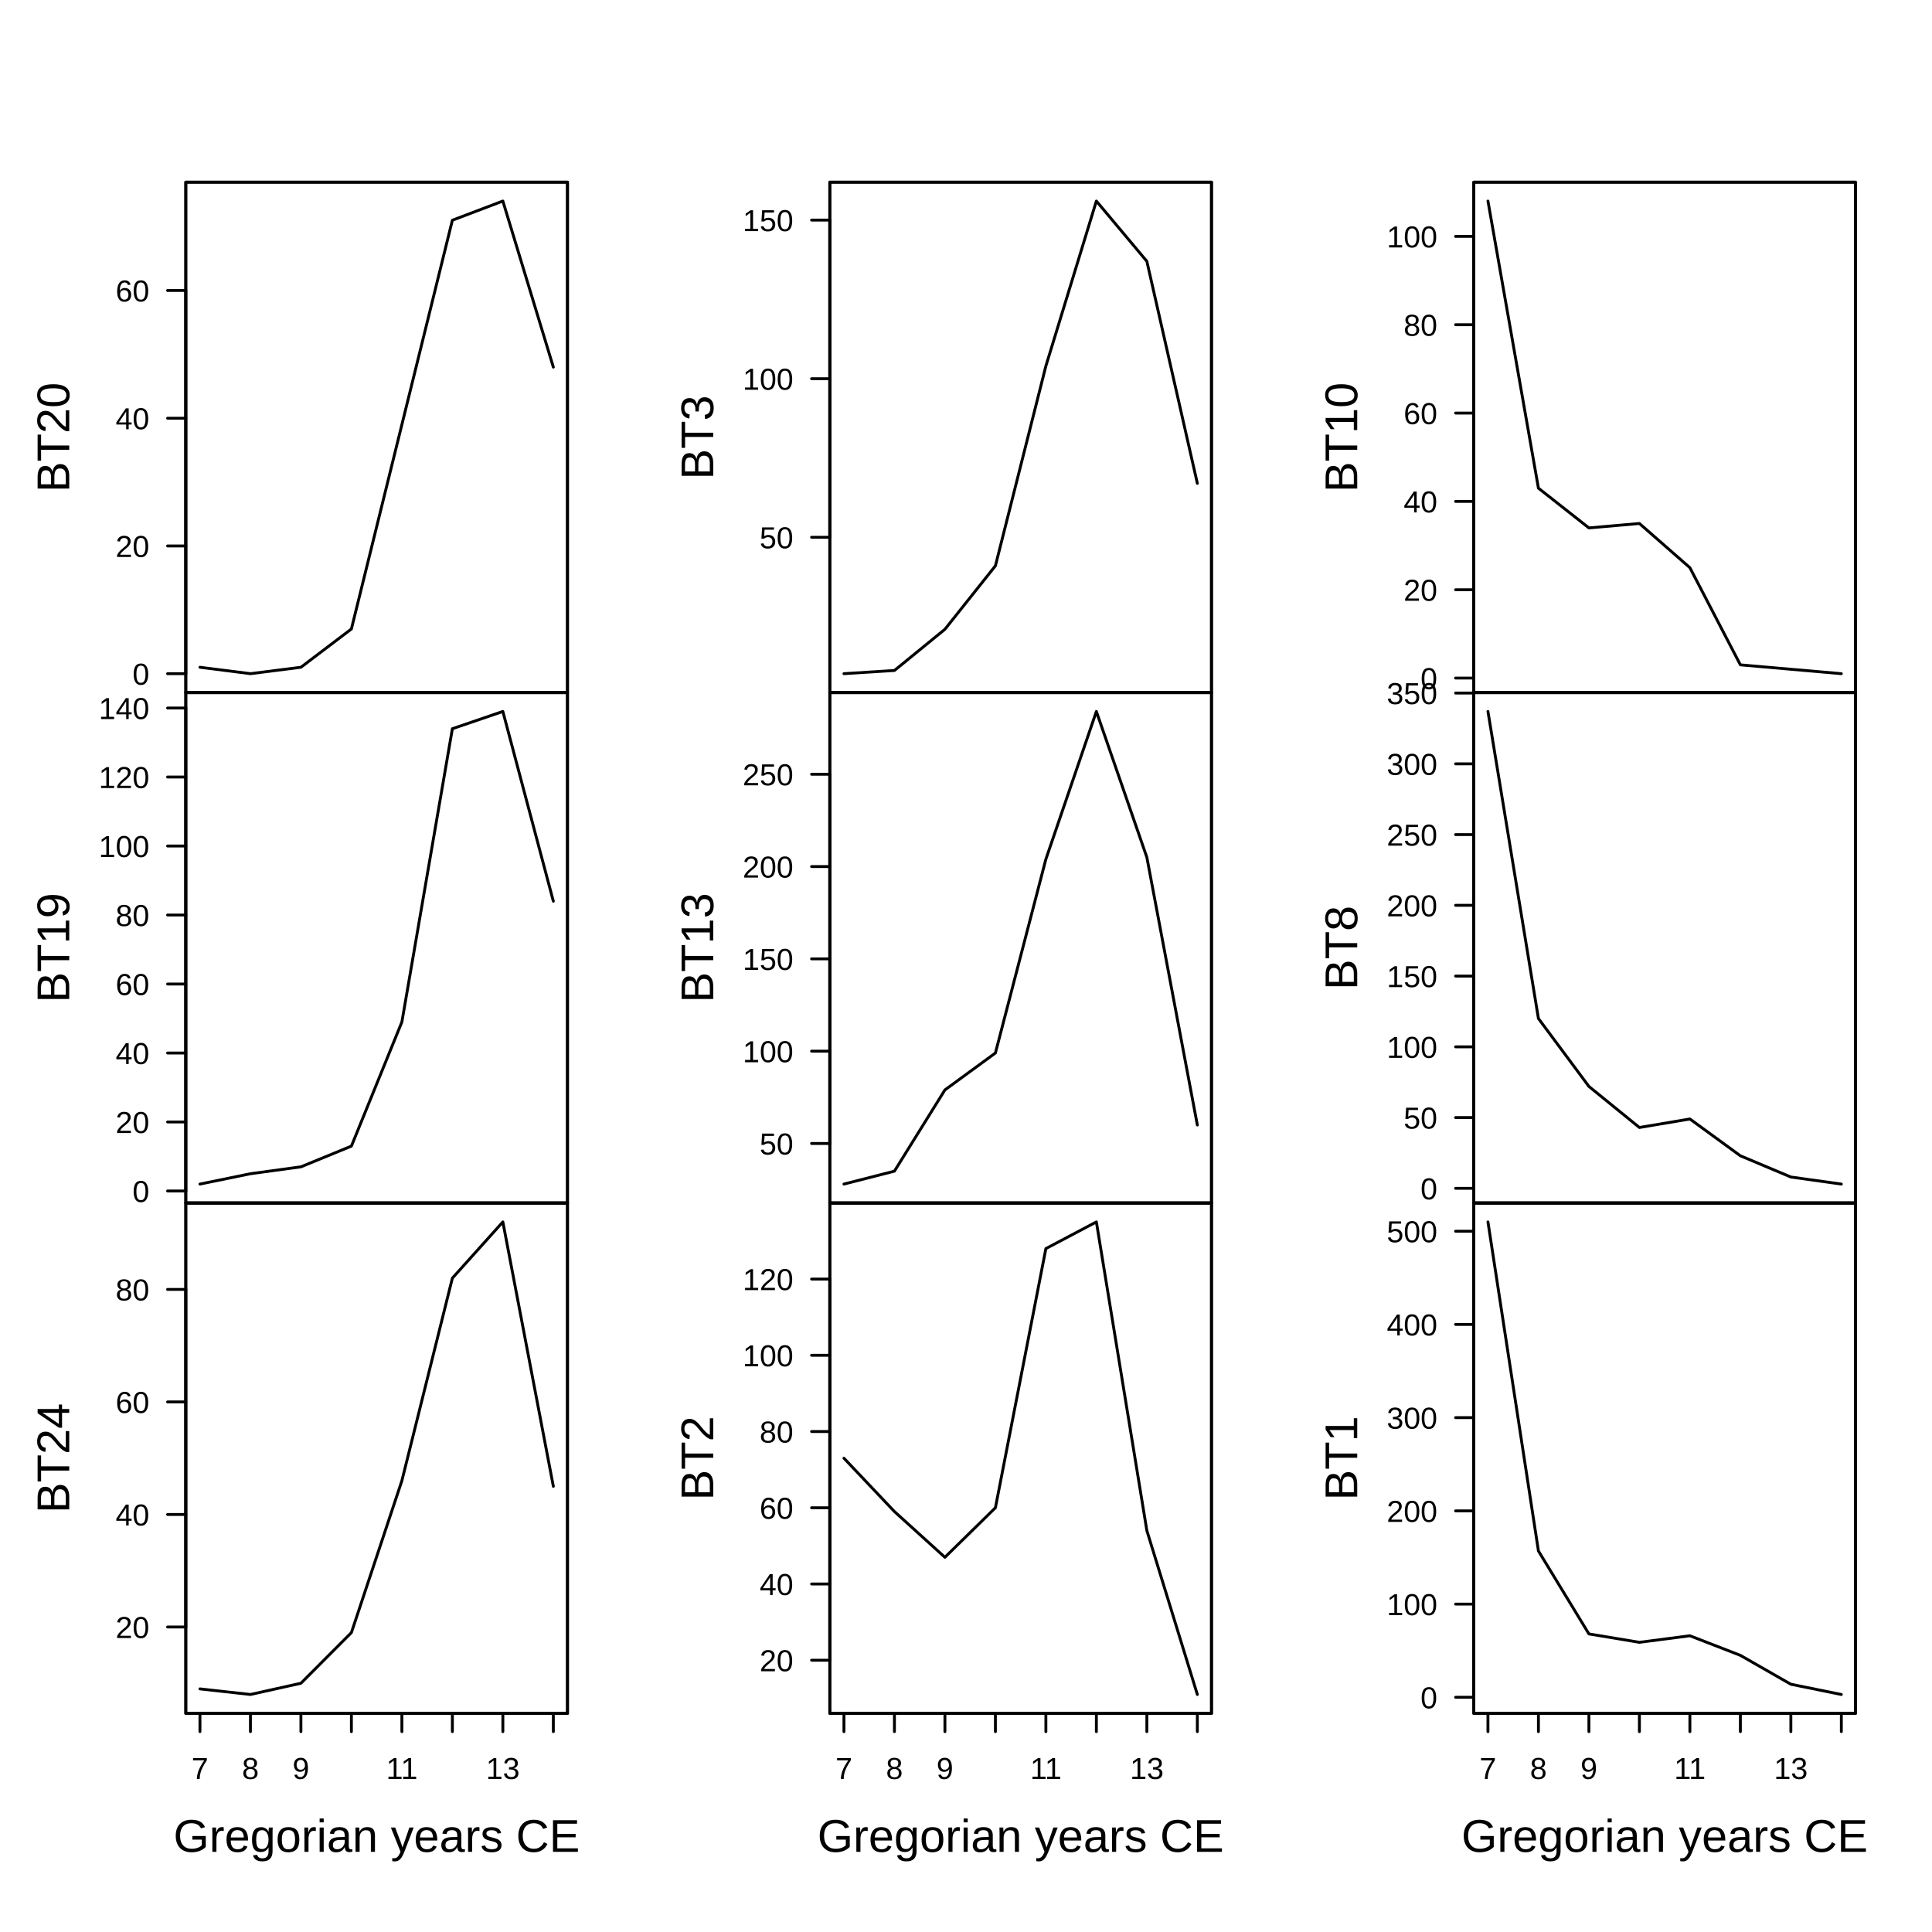
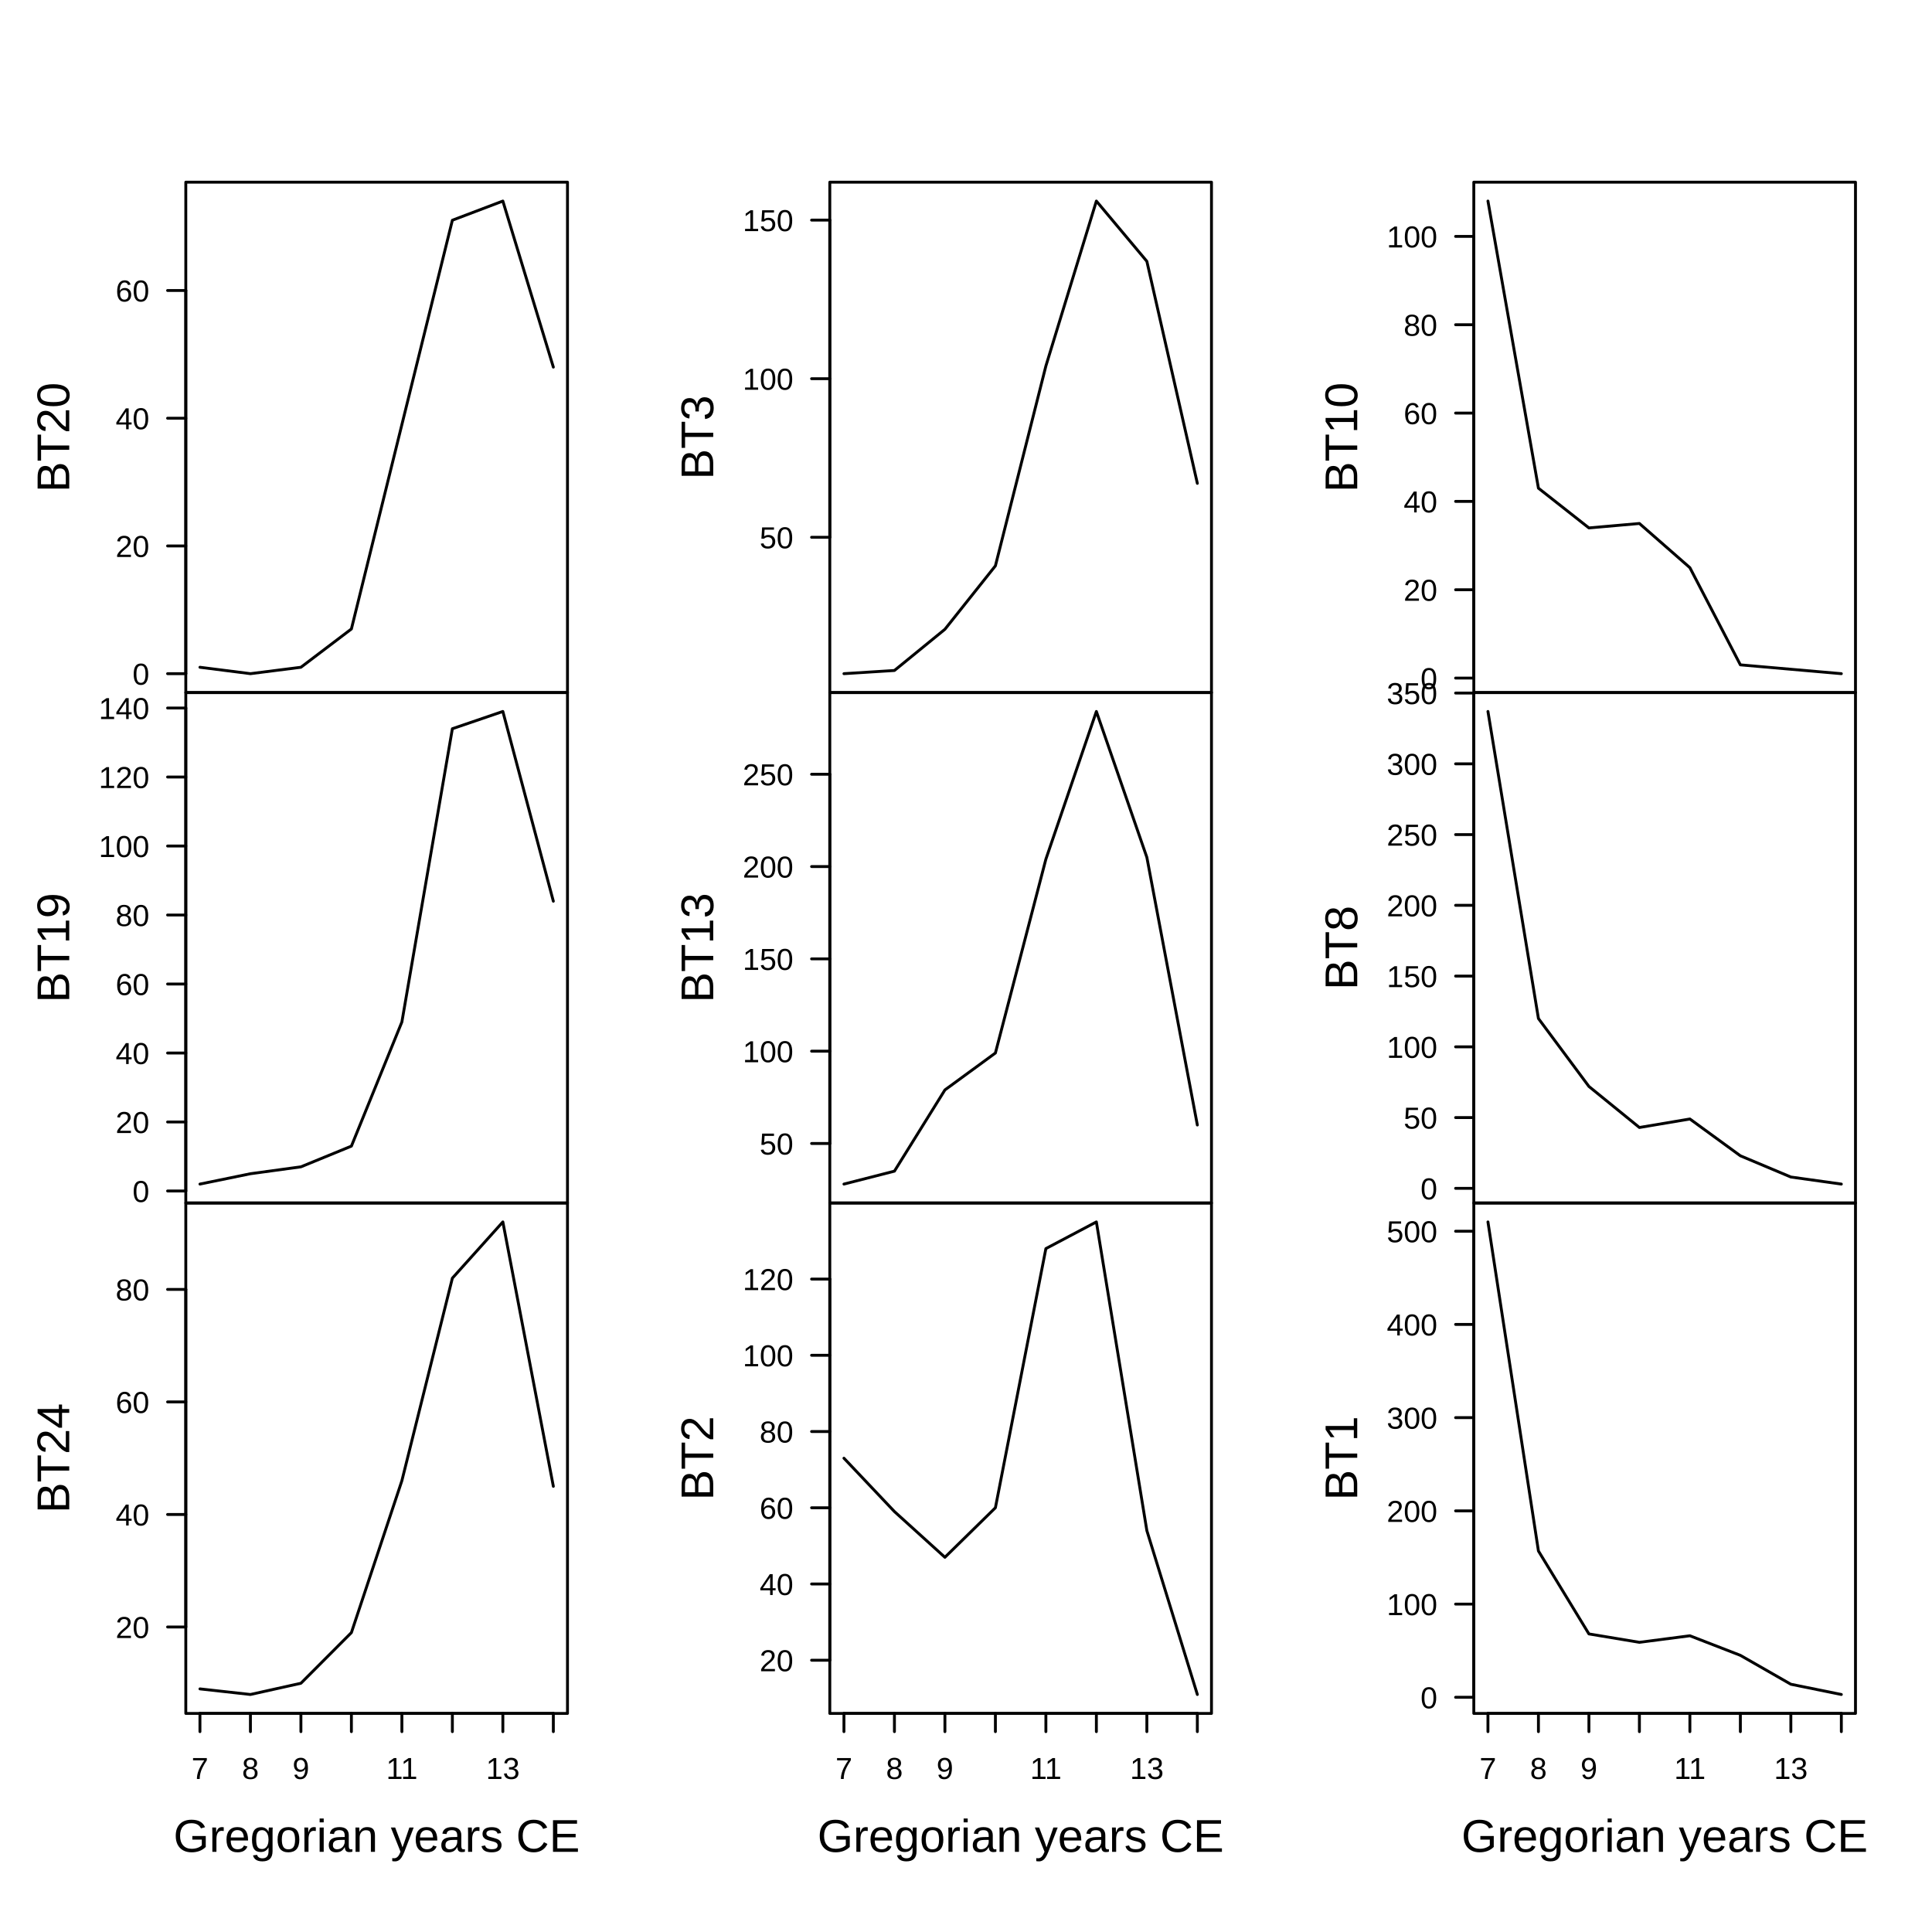
<svg xmlns="http://www.w3.org/2000/svg" class="svglite" width="504.00pt" height="504.00pt" viewBox="0 0 504.00 504.00">
  <defs>
    <style type="text/css">
    .svglite line, .svglite polyline, .svglite polygon, .svglite path, .svglite rect, .svglite circle {
      fill: none;
      stroke: #000000;
      stroke-linecap: round;
      stroke-linejoin: round;
      stroke-miterlimit: 10.00;
    }
    .svglite text {
      white-space: pre;
    }
  </style>
  </defs>
  <rect width="100%" height="100%" style="stroke: none; fill: #FFFFFF;" />
  <defs>
    <clipPath id="cpMC4wMHw1MDQuMDB8MC4wMHw1MDQuMDA=">
      <rect x="0.00" y="0.00" width="504.00" height="504.00" />
    </clipPath>
  </defs>
  <g clip-path="url(#cpMC4wMHw1MDQuMDB8MC4wMHw1MDQuMDA=)">
</g>
  <defs>
    <clipPath id="cpNDguNDd8MTQ4LjA0fDQ3LjUyfDE4MC42Nw==">
      <rect x="48.47" y="47.52" width="99.57" height="133.15" />
    </clipPath>
  </defs>
  <g clip-path="url(#cpNDguNDd8MTQ4LjA0fDQ3LjUyfDE4MC42Nw==)">
    <polyline points="52.16,174.07 65.33,175.74 78.50,174.07 91.67,164.08 104.84,110.76 118.01,57.45 131.18,52.45 144.35,95.77 " style="stroke-width: 0.75;" />
  </g>
  <g clip-path="url(#cpMC4wMHw1MDQuMDB8MC4wMHw1MDQuMDA=)">
    <polygon points="48.47,180.67 148.04,180.67 148.04,47.52 48.47,47.52 " style="stroke-width: 0.75;" />
    <line x1="48.47" y1="175.74" x2="48.47" y2="75.78" style="stroke-width: 0.75;" />
    <line x1="48.47" y1="175.74" x2="43.72" y2="175.74" style="stroke-width: 0.75;" />
    <line x1="48.47" y1="142.42" x2="43.72" y2="142.42" style="stroke-width: 0.75;" />
    <line x1="48.47" y1="109.10" x2="43.72" y2="109.10" style="stroke-width: 0.75;" />
    <line x1="48.47" y1="75.78" x2="43.72" y2="75.78" style="stroke-width: 0.75;" />
    <text x="38.97" y="178.62" text-anchor="end" style="font-size: 7.92px; font-family: &quot;Arial&quot;;" textLength="5.03px" lengthAdjust="spacingAndGlyphs">0</text>
    <text x="38.97" y="145.30" text-anchor="end" style="font-size: 7.92px; font-family: &quot;Arial&quot;;" textLength="10.07px" lengthAdjust="spacingAndGlyphs">20</text>
    <text x="38.97" y="111.98" text-anchor="end" style="font-size: 7.92px; font-family: &quot;Arial&quot;;" textLength="10.07px" lengthAdjust="spacingAndGlyphs">40</text>
    <text x="38.97" y="78.66" text-anchor="end" style="font-size: 7.92px; font-family: &quot;Arial&quot;;" textLength="10.07px" lengthAdjust="spacingAndGlyphs">60</text>
-     <polygon points="48.47,180.67 148.04,180.67 148.04,47.52 48.47,47.52 " style="stroke-width: 0.75;" />
    <text transform="translate(18.06,114.10) rotate(-90)" text-anchor="middle" style="font-size: 12.00px; font-family: &quot;Arial&quot;;" textLength="30.84px" lengthAdjust="spacingAndGlyphs">BT20</text>
  </g>
  <defs>
    <clipPath id="cpNDguNDd8MTQ4LjA0fDE4MC42N3wzMTMuODI=">
      <rect x="48.47" y="180.67" width="99.57" height="133.15" />
    </clipPath>
  </defs>
  <g clip-path="url(#cpNDguNDd8MTQ4LjA0fDE4MC42N3wzMTMuODI=)">
    <polyline points="52.16,308.89 65.33,306.19 78.50,304.39 91.67,298.99 104.84,266.60 118.01,190.10 131.18,185.60 144.35,235.10 " style="stroke-width: 0.75;" />
  </g>
  <g clip-path="url(#cpMC4wMHw1MDQuMDB8MC4wMHw1MDQuMDA=)">
    <polygon points="48.47,313.82 148.04,313.82 148.04,180.67 48.47,180.67 " style="stroke-width: 0.75;" />
    <line x1="48.47" y1="310.69" x2="48.47" y2="184.70" style="stroke-width: 0.75;" />
    <line x1="48.47" y1="310.69" x2="43.72" y2="310.69" style="stroke-width: 0.75;" />
    <line x1="48.47" y1="292.69" x2="43.72" y2="292.69" style="stroke-width: 0.75;" />
    <line x1="48.47" y1="274.70" x2="43.72" y2="274.70" style="stroke-width: 0.75;" />
    <line x1="48.47" y1="256.70" x2="43.72" y2="256.70" style="stroke-width: 0.75;" />
    <line x1="48.47" y1="238.70" x2="43.72" y2="238.70" style="stroke-width: 0.75;" />
    <line x1="48.47" y1="220.70" x2="43.72" y2="220.70" style="stroke-width: 0.75;" />
    <line x1="48.47" y1="202.70" x2="43.72" y2="202.70" style="stroke-width: 0.75;" />
    <line x1="48.47" y1="184.70" x2="43.72" y2="184.70" style="stroke-width: 0.75;" />
    <text x="38.97" y="313.57" text-anchor="end" style="font-size: 7.92px; font-family: &quot;Arial&quot;;" textLength="5.03px" lengthAdjust="spacingAndGlyphs">0</text>
    <text x="38.97" y="295.57" text-anchor="end" style="font-size: 7.92px; font-family: &quot;Arial&quot;;" textLength="10.07px" lengthAdjust="spacingAndGlyphs">20</text>
    <text x="38.97" y="277.58" text-anchor="end" style="font-size: 7.92px; font-family: &quot;Arial&quot;;" textLength="10.07px" lengthAdjust="spacingAndGlyphs">40</text>
    <text x="38.97" y="259.58" text-anchor="end" style="font-size: 7.92px; font-family: &quot;Arial&quot;;" textLength="10.07px" lengthAdjust="spacingAndGlyphs">60</text>
    <text x="38.97" y="241.58" text-anchor="end" style="font-size: 7.92px; font-family: &quot;Arial&quot;;" textLength="10.07px" lengthAdjust="spacingAndGlyphs">80</text>
    <text x="38.97" y="223.58" text-anchor="end" style="font-size: 7.92px; font-family: &quot;Arial&quot;;" textLength="15.10px" lengthAdjust="spacingAndGlyphs">100</text>
    <text x="38.97" y="205.58" text-anchor="end" style="font-size: 7.92px; font-family: &quot;Arial&quot;;" textLength="15.10px" lengthAdjust="spacingAndGlyphs">120</text>
    <text x="38.97" y="187.58" text-anchor="end" style="font-size: 7.92px; font-family: &quot;Arial&quot;;" textLength="15.10px" lengthAdjust="spacingAndGlyphs">140</text>
-     <polygon points="48.47,313.82 148.04,313.82 148.04,180.67 48.47,180.67 " style="stroke-width: 0.75;" />
    <text transform="translate(18.06,247.25) rotate(-90)" text-anchor="middle" style="font-size: 12.00px; font-family: &quot;Arial&quot;;" textLength="30.84px" lengthAdjust="spacingAndGlyphs">BT19</text>
  </g>
  <defs>
    <clipPath id="cpNDguNDd8MTQ4LjA0fDMxMy44Mnw0NDYuOTg=">
      <rect x="48.47" y="313.82" width="99.57" height="133.15" />
    </clipPath>
  </defs>
  <g clip-path="url(#cpNDguNDd8MTQ4LjA0fDMxMy44Mnw0NDYuOTg=)">
    <polyline points="52.16,440.58 65.33,442.04 78.50,439.11 91.67,425.90 104.84,386.27 118.01,333.43 131.18,318.76 144.35,387.74 " style="stroke-width: 0.75;" />
  </g>
  <g clip-path="url(#cpMC4wMHw1MDQuMDB8MC4wMHw1MDQuMDA=)">
    <polygon points="48.47,446.98 148.04,446.98 148.04,313.82 48.47,313.82 " style="stroke-width: 0.75;" />
    <line x1="52.16" y1="446.98" x2="144.35" y2="446.98" style="stroke-width: 0.75;" />
    <line x1="52.16" y1="446.98" x2="52.16" y2="451.73" style="stroke-width: 0.75;" />
    <line x1="65.33" y1="446.98" x2="65.33" y2="451.73" style="stroke-width: 0.75;" />
    <line x1="78.50" y1="446.98" x2="78.50" y2="451.73" style="stroke-width: 0.75;" />
    <line x1="91.67" y1="446.98" x2="91.67" y2="451.73" style="stroke-width: 0.75;" />
    <line x1="104.84" y1="446.98" x2="104.84" y2="451.73" style="stroke-width: 0.75;" />
    <line x1="118.01" y1="446.98" x2="118.01" y2="451.73" style="stroke-width: 0.75;" />
    <line x1="131.18" y1="446.98" x2="131.18" y2="451.73" style="stroke-width: 0.75;" />
    <line x1="144.35" y1="446.98" x2="144.35" y2="451.73" style="stroke-width: 0.75;" />
    <text x="52.16" y="464.08" text-anchor="middle" style="font-size: 7.92px; font-family: &quot;Arial&quot;;" textLength="5.03px" lengthAdjust="spacingAndGlyphs">7</text>
    <text x="65.33" y="464.08" text-anchor="middle" style="font-size: 7.92px; font-family: &quot;Arial&quot;;" textLength="5.03px" lengthAdjust="spacingAndGlyphs">8</text>
    <text x="78.50" y="464.08" text-anchor="middle" style="font-size: 7.92px; font-family: &quot;Arial&quot;;" textLength="5.03px" lengthAdjust="spacingAndGlyphs">9</text>
    <text x="104.84" y="464.08" text-anchor="middle" style="font-size: 7.92px; font-family: &quot;Arial&quot;;" textLength="10.07px" lengthAdjust="spacingAndGlyphs">11</text>
    <text x="131.18" y="464.08" text-anchor="middle" style="font-size: 7.92px; font-family: &quot;Arial&quot;;" textLength="10.07px" lengthAdjust="spacingAndGlyphs">13</text>
    <line x1="48.47" y1="424.43" x2="48.47" y2="336.37" style="stroke-width: 0.75;" />
    <line x1="48.47" y1="424.43" x2="43.72" y2="424.43" style="stroke-width: 0.75;" />
    <line x1="48.47" y1="395.08" x2="43.72" y2="395.08" style="stroke-width: 0.75;" />
    <line x1="48.47" y1="365.72" x2="43.72" y2="365.72" style="stroke-width: 0.75;" />
    <line x1="48.47" y1="336.37" x2="43.72" y2="336.37" style="stroke-width: 0.75;" />
    <text x="38.97" y="427.31" text-anchor="end" style="font-size: 7.92px; font-family: &quot;Arial&quot;;" textLength="10.07px" lengthAdjust="spacingAndGlyphs">20</text>
    <text x="38.97" y="397.96" text-anchor="end" style="font-size: 7.92px; font-family: &quot;Arial&quot;;" textLength="10.07px" lengthAdjust="spacingAndGlyphs">40</text>
    <text x="38.97" y="368.60" text-anchor="end" style="font-size: 7.92px; font-family: &quot;Arial&quot;;" textLength="10.07px" lengthAdjust="spacingAndGlyphs">60</text>
    <text x="38.97" y="339.25" text-anchor="end" style="font-size: 7.92px; font-family: &quot;Arial&quot;;" textLength="10.07px" lengthAdjust="spacingAndGlyphs">80</text>
-     <polygon points="48.47,446.98 148.04,446.98 148.04,313.82 48.47,313.82 " style="stroke-width: 0.75;" />
    <text x="98.26" y="483.09" text-anchor="middle" style="font-size: 12.00px; font-family: &quot;Arial&quot;;" textLength="116.19px" lengthAdjust="spacingAndGlyphs">Gregorian years CE</text>
    <text transform="translate(18.06,380.40) rotate(-90)" text-anchor="middle" style="font-size: 12.00px; font-family: &quot;Arial&quot;;" textLength="30.84px" lengthAdjust="spacingAndGlyphs">BT24</text>
  </g>
  <defs>
    <clipPath id="cpMjE2LjQ3fDMxNi4wNHw0Ny41MnwxODAuNjc=">
      <rect x="216.47" y="47.52" width="99.57" height="133.15" />
    </clipPath>
  </defs>
  <g clip-path="url(#cpMjE2LjQ3fDMxNi4wNHw0Ny41MnwxODAuNjc=)">
    <polyline points="220.16,175.74 233.33,174.91 246.50,164.16 259.67,147.61 272.84,95.48 286.01,52.45 299.18,68.17 312.35,126.09 " style="stroke-width: 0.75;" />
  </g>
  <g clip-path="url(#cpMC4wMHw1MDQuMDB8MC4wMHw1MDQuMDA=)">
    <polygon points="216.47,180.67 316.04,180.67 316.04,47.52 216.47,47.52 " style="stroke-width: 0.75;" />
    <line x1="216.47" y1="140.16" x2="216.47" y2="57.42" style="stroke-width: 0.75;" />
    <line x1="216.47" y1="140.16" x2="211.72" y2="140.16" style="stroke-width: 0.75;" />
    <line x1="216.47" y1="98.79" x2="211.72" y2="98.79" style="stroke-width: 0.75;" />
    <line x1="216.47" y1="57.42" x2="211.72" y2="57.42" style="stroke-width: 0.75;" />
    <text x="206.97" y="143.04" text-anchor="end" style="font-size: 7.92px; font-family: &quot;Arial&quot;;" textLength="10.07px" lengthAdjust="spacingAndGlyphs">50</text>
    <text x="206.97" y="101.67" text-anchor="end" style="font-size: 7.92px; font-family: &quot;Arial&quot;;" textLength="15.10px" lengthAdjust="spacingAndGlyphs">100</text>
    <text x="206.97" y="60.30" text-anchor="end" style="font-size: 7.92px; font-family: &quot;Arial&quot;;" textLength="15.10px" lengthAdjust="spacingAndGlyphs">150</text>
-     <polygon points="216.47,180.67 316.04,180.67 316.04,47.52 216.47,47.52 " style="stroke-width: 0.75;" />
    <text transform="translate(186.06,114.10) rotate(-90)" text-anchor="middle" style="font-size: 12.00px; font-family: &quot;Arial&quot;;" textLength="23.21px" lengthAdjust="spacingAndGlyphs">BT3</text>
  </g>
  <defs>
    <clipPath id="cpMjE2LjQ3fDMxNi4wNHwxODAuNjd8MzEzLjgy">
      <rect x="216.47" y="180.67" width="99.57" height="133.15" />
    </clipPath>
  </defs>
  <g clip-path="url(#cpMjE2LjQ3fDMxNi4wNHwxODAuNjd8MzEzLjgy)">
    <polyline points="220.16,308.89 233.33,305.52 246.50,284.33 259.67,274.70 272.84,224.13 286.01,185.60 299.18,223.65 312.35,293.48 " style="stroke-width: 0.75;" />
  </g>
  <g clip-path="url(#cpMC4wMHw1MDQuMDB8MC4wMHw1MDQuMDA=)">
    <polygon points="216.47,313.82 316.04,313.82 316.04,180.67 216.47,180.67 " style="stroke-width: 0.75;" />
    <line x1="216.47" y1="298.30" x2="216.47" y2="201.98" style="stroke-width: 0.75;" />
    <line x1="216.47" y1="298.30" x2="211.72" y2="298.30" style="stroke-width: 0.75;" />
    <line x1="216.47" y1="274.22" x2="211.72" y2="274.22" style="stroke-width: 0.75;" />
    <line x1="216.47" y1="250.14" x2="211.72" y2="250.14" style="stroke-width: 0.75;" />
    <line x1="216.47" y1="226.06" x2="211.72" y2="226.06" style="stroke-width: 0.75;" />
    <line x1="216.47" y1="201.98" x2="211.72" y2="201.98" style="stroke-width: 0.75;" />
    <text x="206.97" y="301.18" text-anchor="end" style="font-size: 7.92px; font-family: &quot;Arial&quot;;" textLength="10.07px" lengthAdjust="spacingAndGlyphs">50</text>
    <text x="206.97" y="277.10" text-anchor="end" style="font-size: 7.92px; font-family: &quot;Arial&quot;;" textLength="15.10px" lengthAdjust="spacingAndGlyphs">100</text>
    <text x="206.97" y="253.02" text-anchor="end" style="font-size: 7.92px; font-family: &quot;Arial&quot;;" textLength="15.10px" lengthAdjust="spacingAndGlyphs">150</text>
    <text x="206.97" y="228.94" text-anchor="end" style="font-size: 7.92px; font-family: &quot;Arial&quot;;" textLength="15.10px" lengthAdjust="spacingAndGlyphs">200</text>
    <text x="206.97" y="204.86" text-anchor="end" style="font-size: 7.92px; font-family: &quot;Arial&quot;;" textLength="15.10px" lengthAdjust="spacingAndGlyphs">250</text>
-     <polygon points="216.47,313.82 316.04,313.82 316.04,180.67 216.47,180.67 " style="stroke-width: 0.75;" />
    <text transform="translate(186.06,247.25) rotate(-90)" text-anchor="middle" style="font-size: 12.00px; font-family: &quot;Arial&quot;;" textLength="30.84px" lengthAdjust="spacingAndGlyphs">BT13</text>
  </g>
  <defs>
    <clipPath id="cpMjE2LjQ3fDMxNi4wNHwzMTMuODJ8NDQ2Ljk4">
      <rect x="216.47" y="313.82" width="99.57" height="133.15" />
    </clipPath>
  </defs>
  <g clip-path="url(#cpMjE2LjQ3fDMxNi4wNHwzMTMuODJ8NDQ2Ljk4)">
    <polyline points="220.16,380.40 233.33,394.32 246.50,406.25 259.67,393.33 272.84,325.72 286.01,318.76 299.18,399.29 312.35,442.04 " style="stroke-width: 0.75;" />
  </g>
  <g clip-path="url(#cpMC4wMHw1MDQuMDB8MC4wMHw1MDQuMDA=)">
    <polygon points="216.47,446.98 316.04,446.98 316.04,313.82 216.47,313.82 " style="stroke-width: 0.75;" />
    <line x1="220.16" y1="446.98" x2="312.35" y2="446.98" style="stroke-width: 0.75;" />
    <line x1="220.16" y1="446.98" x2="220.16" y2="451.73" style="stroke-width: 0.75;" />
    <line x1="233.33" y1="446.98" x2="233.33" y2="451.73" style="stroke-width: 0.75;" />
    <line x1="246.50" y1="446.98" x2="246.50" y2="451.73" style="stroke-width: 0.75;" />
    <line x1="259.67" y1="446.98" x2="259.67" y2="451.73" style="stroke-width: 0.75;" />
    <line x1="272.84" y1="446.98" x2="272.84" y2="451.73" style="stroke-width: 0.75;" />
    <line x1="286.01" y1="446.98" x2="286.01" y2="451.73" style="stroke-width: 0.75;" />
    <line x1="299.18" y1="446.98" x2="299.18" y2="451.73" style="stroke-width: 0.75;" />
    <line x1="312.35" y1="446.98" x2="312.35" y2="451.73" style="stroke-width: 0.75;" />
    <text x="220.16" y="464.08" text-anchor="middle" style="font-size: 7.92px; font-family: &quot;Arial&quot;;" textLength="5.03px" lengthAdjust="spacingAndGlyphs">7</text>
    <text x="233.33" y="464.08" text-anchor="middle" style="font-size: 7.92px; font-family: &quot;Arial&quot;;" textLength="5.03px" lengthAdjust="spacingAndGlyphs">8</text>
    <text x="246.50" y="464.08" text-anchor="middle" style="font-size: 7.92px; font-family: &quot;Arial&quot;;" textLength="5.03px" lengthAdjust="spacingAndGlyphs">9</text>
    <text x="272.84" y="464.08" text-anchor="middle" style="font-size: 7.92px; font-family: &quot;Arial&quot;;" textLength="10.07px" lengthAdjust="spacingAndGlyphs">11</text>
    <text x="299.18" y="464.08" text-anchor="middle" style="font-size: 7.92px; font-family: &quot;Arial&quot;;" textLength="10.07px" lengthAdjust="spacingAndGlyphs">13</text>
    <line x1="216.47" y1="433.10" x2="216.47" y2="333.67" style="stroke-width: 0.75;" />
    <line x1="216.47" y1="433.10" x2="211.72" y2="433.10" style="stroke-width: 0.75;" />
    <line x1="216.47" y1="413.21" x2="211.72" y2="413.21" style="stroke-width: 0.75;" />
    <line x1="216.47" y1="393.33" x2="211.72" y2="393.33" style="stroke-width: 0.75;" />
    <line x1="216.47" y1="373.44" x2="211.72" y2="373.44" style="stroke-width: 0.75;" />
    <line x1="216.47" y1="353.55" x2="211.72" y2="353.55" style="stroke-width: 0.75;" />
    <line x1="216.47" y1="333.67" x2="211.72" y2="333.67" style="stroke-width: 0.75;" />
    <text x="206.97" y="435.98" text-anchor="end" style="font-size: 7.92px; font-family: &quot;Arial&quot;;" textLength="10.07px" lengthAdjust="spacingAndGlyphs">20</text>
    <text x="206.97" y="416.09" text-anchor="end" style="font-size: 7.92px; font-family: &quot;Arial&quot;;" textLength="10.07px" lengthAdjust="spacingAndGlyphs">40</text>
    <text x="206.97" y="396.21" text-anchor="end" style="font-size: 7.92px; font-family: &quot;Arial&quot;;" textLength="10.07px" lengthAdjust="spacingAndGlyphs">60</text>
    <text x="206.97" y="376.32" text-anchor="end" style="font-size: 7.92px; font-family: &quot;Arial&quot;;" textLength="10.07px" lengthAdjust="spacingAndGlyphs">80</text>
    <text x="206.97" y="356.43" text-anchor="end" style="font-size: 7.92px; font-family: &quot;Arial&quot;;" textLength="15.10px" lengthAdjust="spacingAndGlyphs">100</text>
    <text x="206.97" y="336.55" text-anchor="end" style="font-size: 7.92px; font-family: &quot;Arial&quot;;" textLength="15.10px" lengthAdjust="spacingAndGlyphs">120</text>
-     <polygon points="216.47,446.98 316.04,446.98 316.04,313.82 216.47,313.82 " style="stroke-width: 0.75;" />
    <text x="266.26" y="483.09" text-anchor="middle" style="font-size: 12.00px; font-family: &quot;Arial&quot;;" textLength="116.19px" lengthAdjust="spacingAndGlyphs">Gregorian years CE</text>
    <text transform="translate(186.06,380.40) rotate(-90)" text-anchor="middle" style="font-size: 12.00px; font-family: &quot;Arial&quot;;" textLength="23.21px" lengthAdjust="spacingAndGlyphs">BT2</text>
  </g>
  <defs>
    <clipPath id="cpMzg0LjQ3fDQ4NC4wNHw0Ny41MnwxODAuNjc=">
      <rect x="384.47" y="47.52" width="99.57" height="133.15" />
    </clipPath>
  </defs>
  <g clip-path="url(#cpMzg0LjQ3fDQ4NC4wNHw0Ny41MnwxODAuNjc=)">
    <polyline points="388.16,52.45 401.33,127.35 414.50,137.72 427.67,136.56 440.84,148.09 454.01,173.44 467.18,174.59 480.35,175.74 " style="stroke-width: 0.75;" />
  </g>
  <g clip-path="url(#cpMC4wMHw1MDQuMDB8MC4wMHw1MDQuMDA=)">
    <polygon points="384.47,180.67 484.04,180.67 484.04,47.52 384.47,47.52 " style="stroke-width: 0.75;" />
    <line x1="384.47" y1="176.89" x2="384.47" y2="61.67" style="stroke-width: 0.75;" />
    <line x1="384.47" y1="176.89" x2="379.72" y2="176.89" style="stroke-width: 0.75;" />
    <line x1="384.47" y1="153.85" x2="379.72" y2="153.85" style="stroke-width: 0.75;" />
    <line x1="384.47" y1="130.80" x2="379.72" y2="130.80" style="stroke-width: 0.75;" />
    <line x1="384.47" y1="107.76" x2="379.72" y2="107.76" style="stroke-width: 0.75;" />
    <line x1="384.47" y1="84.71" x2="379.72" y2="84.71" style="stroke-width: 0.75;" />
    <line x1="384.47" y1="61.67" x2="379.72" y2="61.67" style="stroke-width: 0.75;" />
    <text x="374.97" y="179.77" text-anchor="end" style="font-size: 7.92px; font-family: &quot;Arial&quot;;" textLength="5.03px" lengthAdjust="spacingAndGlyphs">0</text>
    <text x="374.97" y="156.73" text-anchor="end" style="font-size: 7.92px; font-family: &quot;Arial&quot;;" textLength="10.07px" lengthAdjust="spacingAndGlyphs">20</text>
    <text x="374.97" y="133.68" text-anchor="end" style="font-size: 7.92px; font-family: &quot;Arial&quot;;" textLength="10.07px" lengthAdjust="spacingAndGlyphs">40</text>
    <text x="374.97" y="110.64" text-anchor="end" style="font-size: 7.92px; font-family: &quot;Arial&quot;;" textLength="10.07px" lengthAdjust="spacingAndGlyphs">60</text>
    <text x="374.97" y="87.59" text-anchor="end" style="font-size: 7.92px; font-family: &quot;Arial&quot;;" textLength="10.07px" lengthAdjust="spacingAndGlyphs">80</text>
    <text x="374.97" y="64.55" text-anchor="end" style="font-size: 7.92px; font-family: &quot;Arial&quot;;" textLength="15.10px" lengthAdjust="spacingAndGlyphs">100</text>
-     <polygon points="384.47,180.67 484.04,180.67 484.04,47.52 384.47,47.52 " style="stroke-width: 0.75;" />
    <text transform="translate(354.06,114.10) rotate(-90)" text-anchor="middle" style="font-size: 12.00px; font-family: &quot;Arial&quot;;" textLength="30.84px" lengthAdjust="spacingAndGlyphs">BT10</text>
  </g>
  <defs>
    <clipPath id="cpMzg0LjQ3fDQ4NC4wNHwxODAuNjd8MzEzLjgy">
      <rect x="384.47" y="180.67" width="99.57" height="133.15" />
    </clipPath>
  </defs>
  <g clip-path="url(#cpMzg0LjQ3fDQ4NC4wNHwxODAuNjd8MzEzLjgy)">
    <polyline points="388.16,185.60 401.33,265.70 414.50,283.42 427.67,294.13 440.84,291.91 454.01,301.51 467.18,307.05 480.35,308.89 " style="stroke-width: 0.75;" />
  </g>
  <g clip-path="url(#cpMC4wMHw1MDQuMDB8MC4wMHw1MDQuMDA=)">
    <polygon points="384.47,313.82 484.04,313.82 484.04,180.67 384.47,180.67 " style="stroke-width: 0.75;" />
    <line x1="384.47" y1="310.00" x2="384.47" y2="180.80" style="stroke-width: 0.75;" />
    <line x1="384.47" y1="310.00" x2="379.72" y2="310.00" style="stroke-width: 0.75;" />
    <line x1="384.47" y1="291.54" x2="379.72" y2="291.54" style="stroke-width: 0.75;" />
    <line x1="384.47" y1="273.09" x2="379.72" y2="273.09" style="stroke-width: 0.75;" />
    <line x1="384.47" y1="254.63" x2="379.72" y2="254.63" style="stroke-width: 0.75;" />
    <line x1="384.47" y1="236.17" x2="379.72" y2="236.17" style="stroke-width: 0.75;" />
    <line x1="384.47" y1="217.72" x2="379.72" y2="217.72" style="stroke-width: 0.75;" />
    <line x1="384.47" y1="199.26" x2="379.72" y2="199.26" style="stroke-width: 0.75;" />
    <line x1="384.47" y1="180.80" x2="379.72" y2="180.80" style="stroke-width: 0.75;" />
    <text x="374.97" y="312.88" text-anchor="end" style="font-size: 7.92px; font-family: &quot;Arial&quot;;" textLength="5.03px" lengthAdjust="spacingAndGlyphs">0</text>
    <text x="374.97" y="294.42" text-anchor="end" style="font-size: 7.92px; font-family: &quot;Arial&quot;;" textLength="10.07px" lengthAdjust="spacingAndGlyphs">50</text>
    <text x="374.97" y="275.97" text-anchor="end" style="font-size: 7.92px; font-family: &quot;Arial&quot;;" textLength="15.10px" lengthAdjust="spacingAndGlyphs">100</text>
    <text x="374.97" y="257.51" text-anchor="end" style="font-size: 7.92px; font-family: &quot;Arial&quot;;" textLength="15.10px" lengthAdjust="spacingAndGlyphs">150</text>
    <text x="374.97" y="239.05" text-anchor="end" style="font-size: 7.92px; font-family: &quot;Arial&quot;;" textLength="15.10px" lengthAdjust="spacingAndGlyphs">200</text>
    <text x="374.97" y="220.60" text-anchor="end" style="font-size: 7.92px; font-family: &quot;Arial&quot;;" textLength="15.10px" lengthAdjust="spacingAndGlyphs">250</text>
    <text x="374.97" y="202.14" text-anchor="end" style="font-size: 7.92px; font-family: &quot;Arial&quot;;" textLength="15.10px" lengthAdjust="spacingAndGlyphs">300</text>
    <text x="374.97" y="183.68" text-anchor="end" style="font-size: 7.92px; font-family: &quot;Arial&quot;;" textLength="15.10px" lengthAdjust="spacingAndGlyphs">350</text>
-     <polygon points="384.47,313.82 484.04,313.82 484.04,180.67 384.47,180.67 " style="stroke-width: 0.75;" />
    <text transform="translate(354.06,247.25) rotate(-90)" text-anchor="middle" style="font-size: 12.00px; font-family: &quot;Arial&quot;;" textLength="23.21px" lengthAdjust="spacingAndGlyphs">BT8</text>
  </g>
  <defs>
    <clipPath id="cpMzg0LjQ3fDQ4NC4wNHwzMTMuODJ8NDQ2Ljk4">
      <rect x="384.47" y="313.82" width="99.57" height="133.15" />
    </clipPath>
  </defs>
  <g clip-path="url(#cpMzg0LjQ3fDQ4NC4wNHwzMTMuODJ8NDQ2Ljk4)">
    <polyline points="388.16,318.76 401.33,404.60 414.50,426.24 427.67,428.43 440.84,426.72 454.01,431.83 467.18,439.37 480.35,442.04 " style="stroke-width: 0.75;" />
  </g>
  <g clip-path="url(#cpMC4wMHw1MDQuMDB8MC4wMHw1MDQuMDA=)">
    <polygon points="384.47,446.98 484.04,446.98 484.04,313.82 384.47,313.82 " style="stroke-width: 0.75;" />
    <line x1="388.16" y1="446.98" x2="480.35" y2="446.98" style="stroke-width: 0.75;" />
    <line x1="388.16" y1="446.98" x2="388.16" y2="451.73" style="stroke-width: 0.75;" />
    <line x1="401.33" y1="446.98" x2="401.33" y2="451.73" style="stroke-width: 0.75;" />
    <line x1="414.50" y1="446.98" x2="414.50" y2="451.73" style="stroke-width: 0.75;" />
    <line x1="427.67" y1="446.98" x2="427.67" y2="451.73" style="stroke-width: 0.75;" />
    <line x1="440.84" y1="446.98" x2="440.84" y2="451.73" style="stroke-width: 0.75;" />
    <line x1="454.01" y1="446.98" x2="454.01" y2="451.73" style="stroke-width: 0.75;" />
    <line x1="467.18" y1="446.98" x2="467.18" y2="451.73" style="stroke-width: 0.75;" />
    <line x1="480.35" y1="446.98" x2="480.35" y2="451.73" style="stroke-width: 0.75;" />
    <text x="388.16" y="464.08" text-anchor="middle" style="font-size: 7.92px; font-family: &quot;Arial&quot;;" textLength="5.03px" lengthAdjust="spacingAndGlyphs">7</text>
    <text x="401.33" y="464.08" text-anchor="middle" style="font-size: 7.92px; font-family: &quot;Arial&quot;;" textLength="5.03px" lengthAdjust="spacingAndGlyphs">8</text>
    <text x="414.50" y="464.08" text-anchor="middle" style="font-size: 7.92px; font-family: &quot;Arial&quot;;" textLength="5.03px" lengthAdjust="spacingAndGlyphs">9</text>
    <text x="440.84" y="464.08" text-anchor="middle" style="font-size: 7.92px; font-family: &quot;Arial&quot;;" textLength="10.07px" lengthAdjust="spacingAndGlyphs">11</text>
    <text x="467.18" y="464.08" text-anchor="middle" style="font-size: 7.92px; font-family: &quot;Arial&quot;;" textLength="10.07px" lengthAdjust="spacingAndGlyphs">13</text>
    <line x1="384.47" y1="442.77" x2="384.47" y2="321.19" style="stroke-width: 0.75;" />
    <line x1="384.47" y1="442.77" x2="379.72" y2="442.77" style="stroke-width: 0.75;" />
    <line x1="384.47" y1="418.46" x2="379.72" y2="418.46" style="stroke-width: 0.75;" />
    <line x1="384.47" y1="394.14" x2="379.72" y2="394.14" style="stroke-width: 0.75;" />
    <line x1="384.47" y1="369.82" x2="379.72" y2="369.82" style="stroke-width: 0.75;" />
    <line x1="384.47" y1="345.50" x2="379.72" y2="345.50" style="stroke-width: 0.75;" />
    <line x1="384.47" y1="321.19" x2="379.72" y2="321.19" style="stroke-width: 0.75;" />
    <text x="374.97" y="445.65" text-anchor="end" style="font-size: 7.92px; font-family: &quot;Arial&quot;;" textLength="5.03px" lengthAdjust="spacingAndGlyphs">0</text>
    <text x="374.97" y="421.34" text-anchor="end" style="font-size: 7.92px; font-family: &quot;Arial&quot;;" textLength="15.10px" lengthAdjust="spacingAndGlyphs">100</text>
    <text x="374.97" y="397.02" text-anchor="end" style="font-size: 7.92px; font-family: &quot;Arial&quot;;" textLength="15.10px" lengthAdjust="spacingAndGlyphs">200</text>
    <text x="374.97" y="372.70" text-anchor="end" style="font-size: 7.92px; font-family: &quot;Arial&quot;;" textLength="15.10px" lengthAdjust="spacingAndGlyphs">300</text>
    <text x="374.97" y="348.38" text-anchor="end" style="font-size: 7.92px; font-family: &quot;Arial&quot;;" textLength="15.10px" lengthAdjust="spacingAndGlyphs">400</text>
    <text x="374.97" y="324.07" text-anchor="end" style="font-size: 7.92px; font-family: &quot;Arial&quot;;" textLength="15.10px" lengthAdjust="spacingAndGlyphs">500</text>
-     <polygon points="384.47,446.98 484.04,446.98 484.04,313.82 384.47,313.82 " style="stroke-width: 0.75;" />
    <text x="434.26" y="483.09" text-anchor="middle" style="font-size: 12.00px; font-family: &quot;Arial&quot;;" textLength="116.19px" lengthAdjust="spacingAndGlyphs">Gregorian years CE</text>
    <text transform="translate(354.06,380.40) rotate(-90)" text-anchor="middle" style="font-size: 12.00px; font-family: &quot;Arial&quot;;" textLength="23.21px" lengthAdjust="spacingAndGlyphs">BT1</text>
  </g>
</svg>
